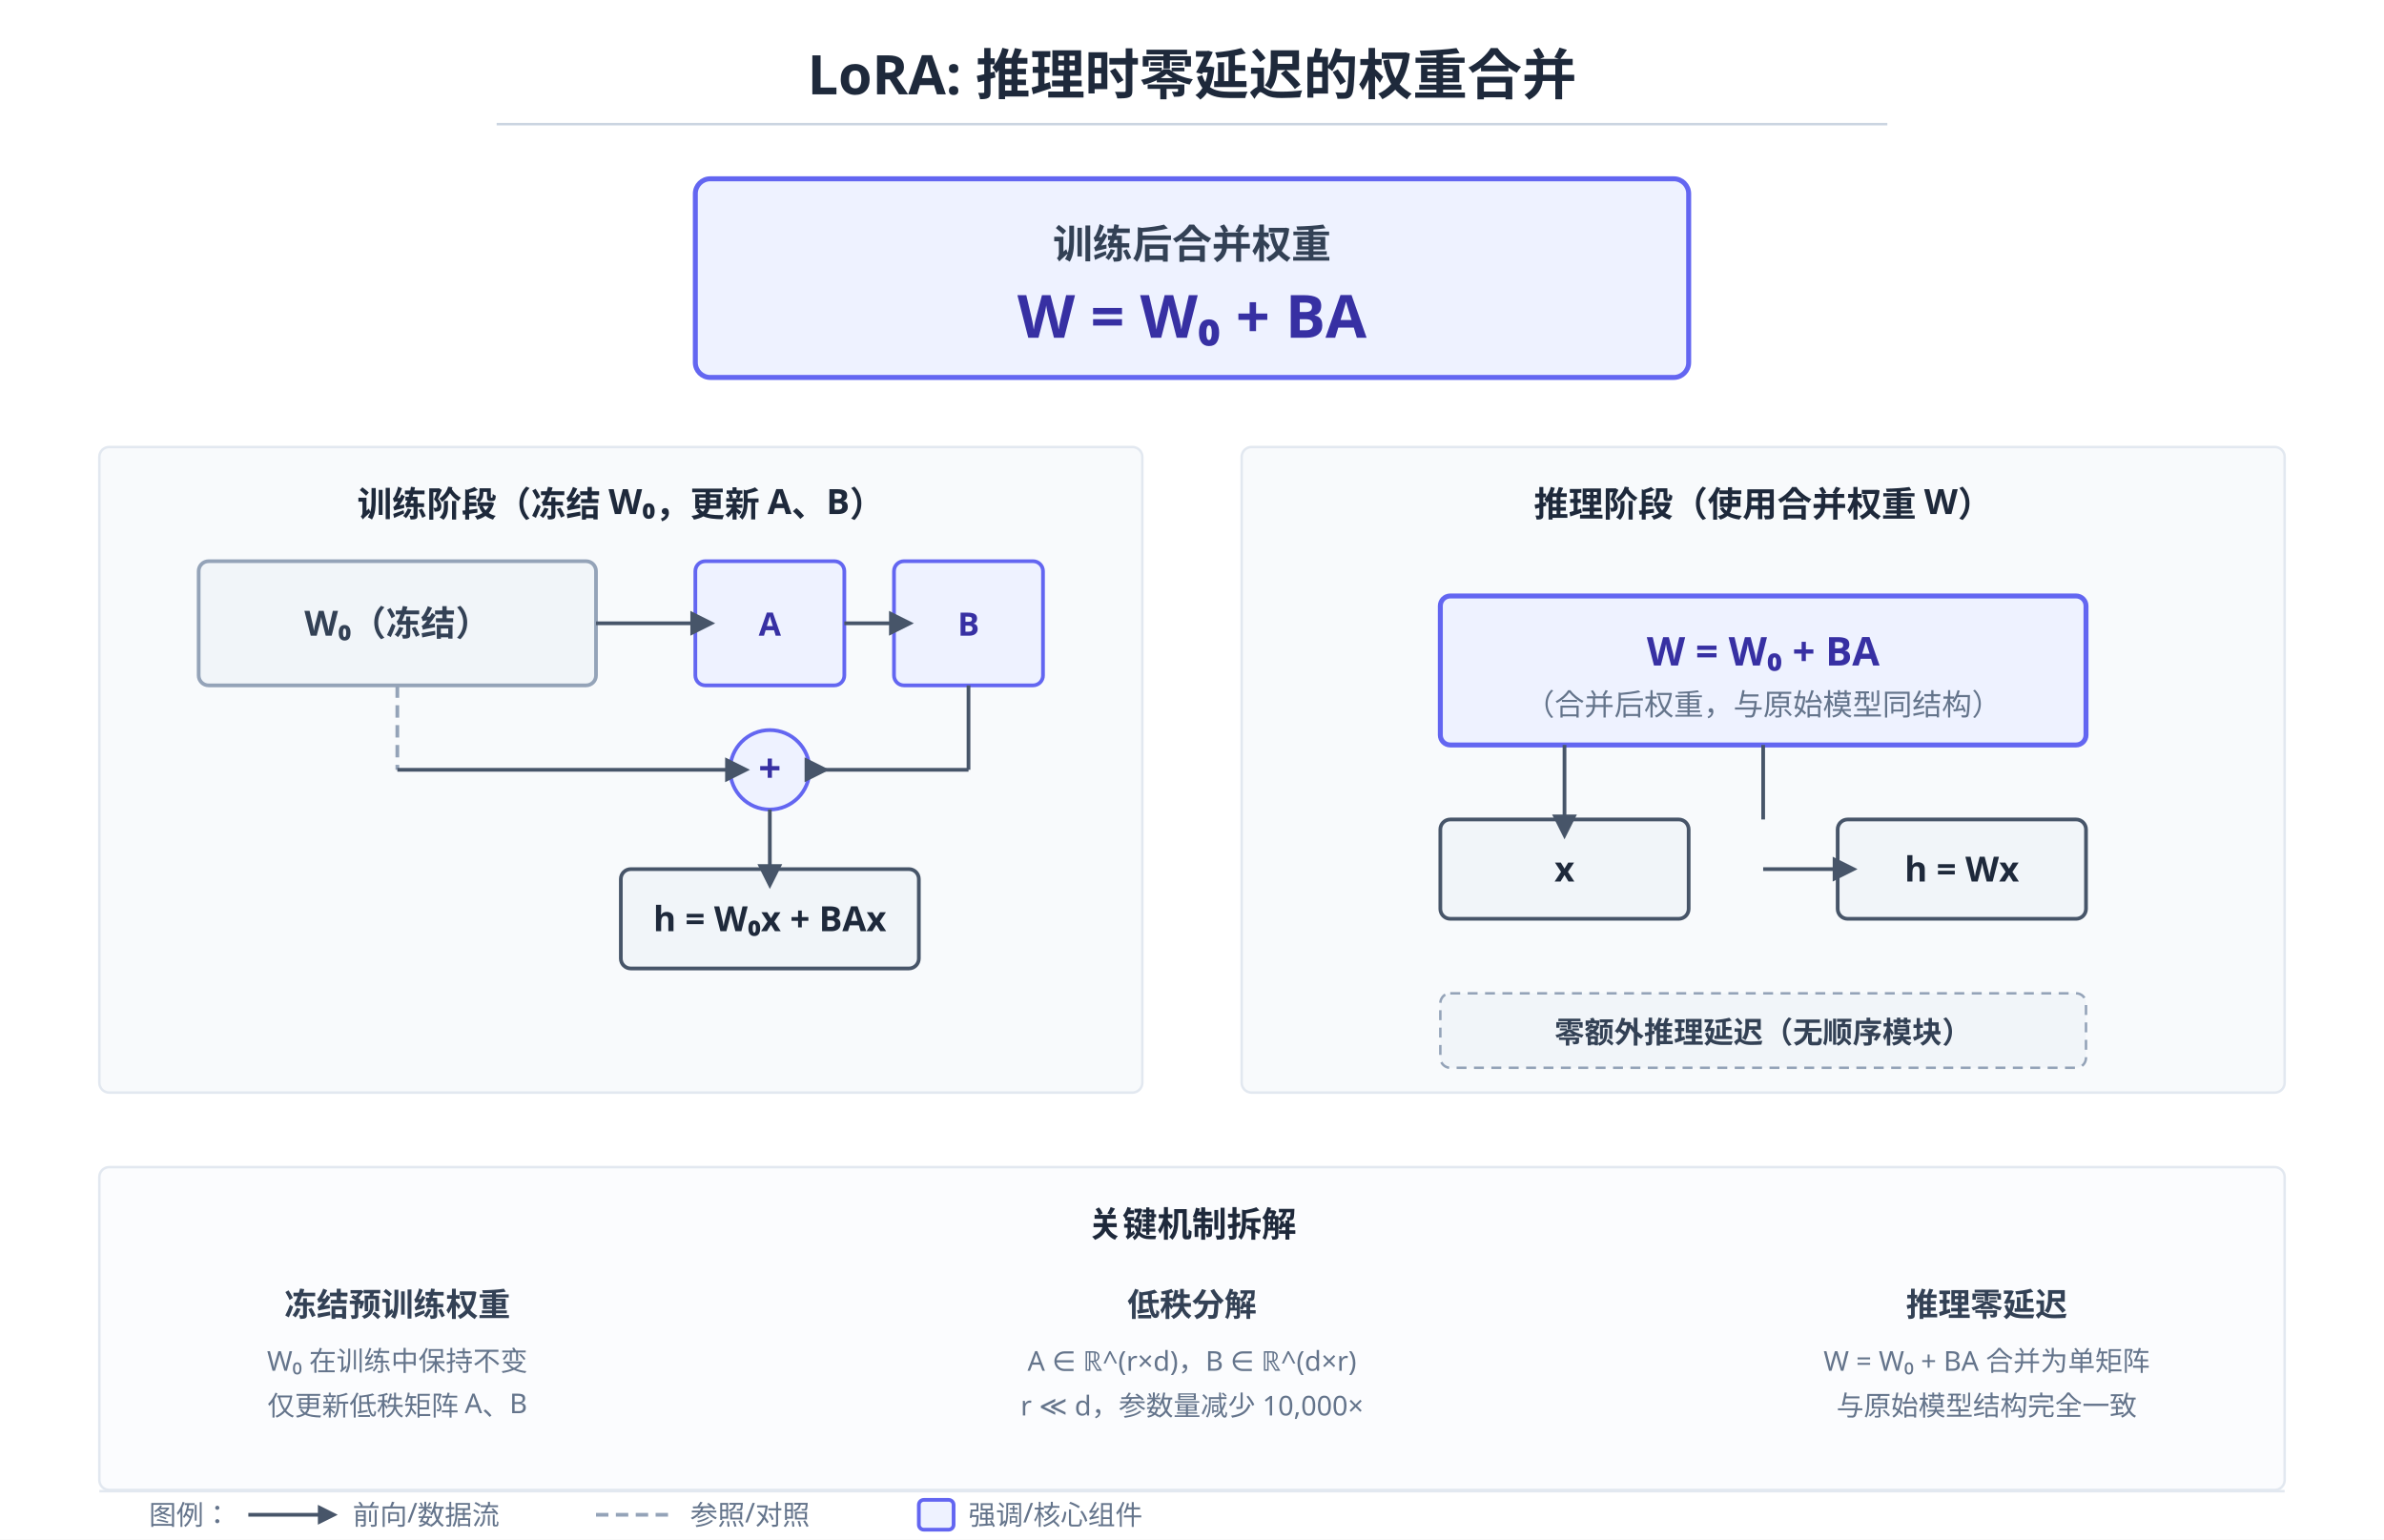
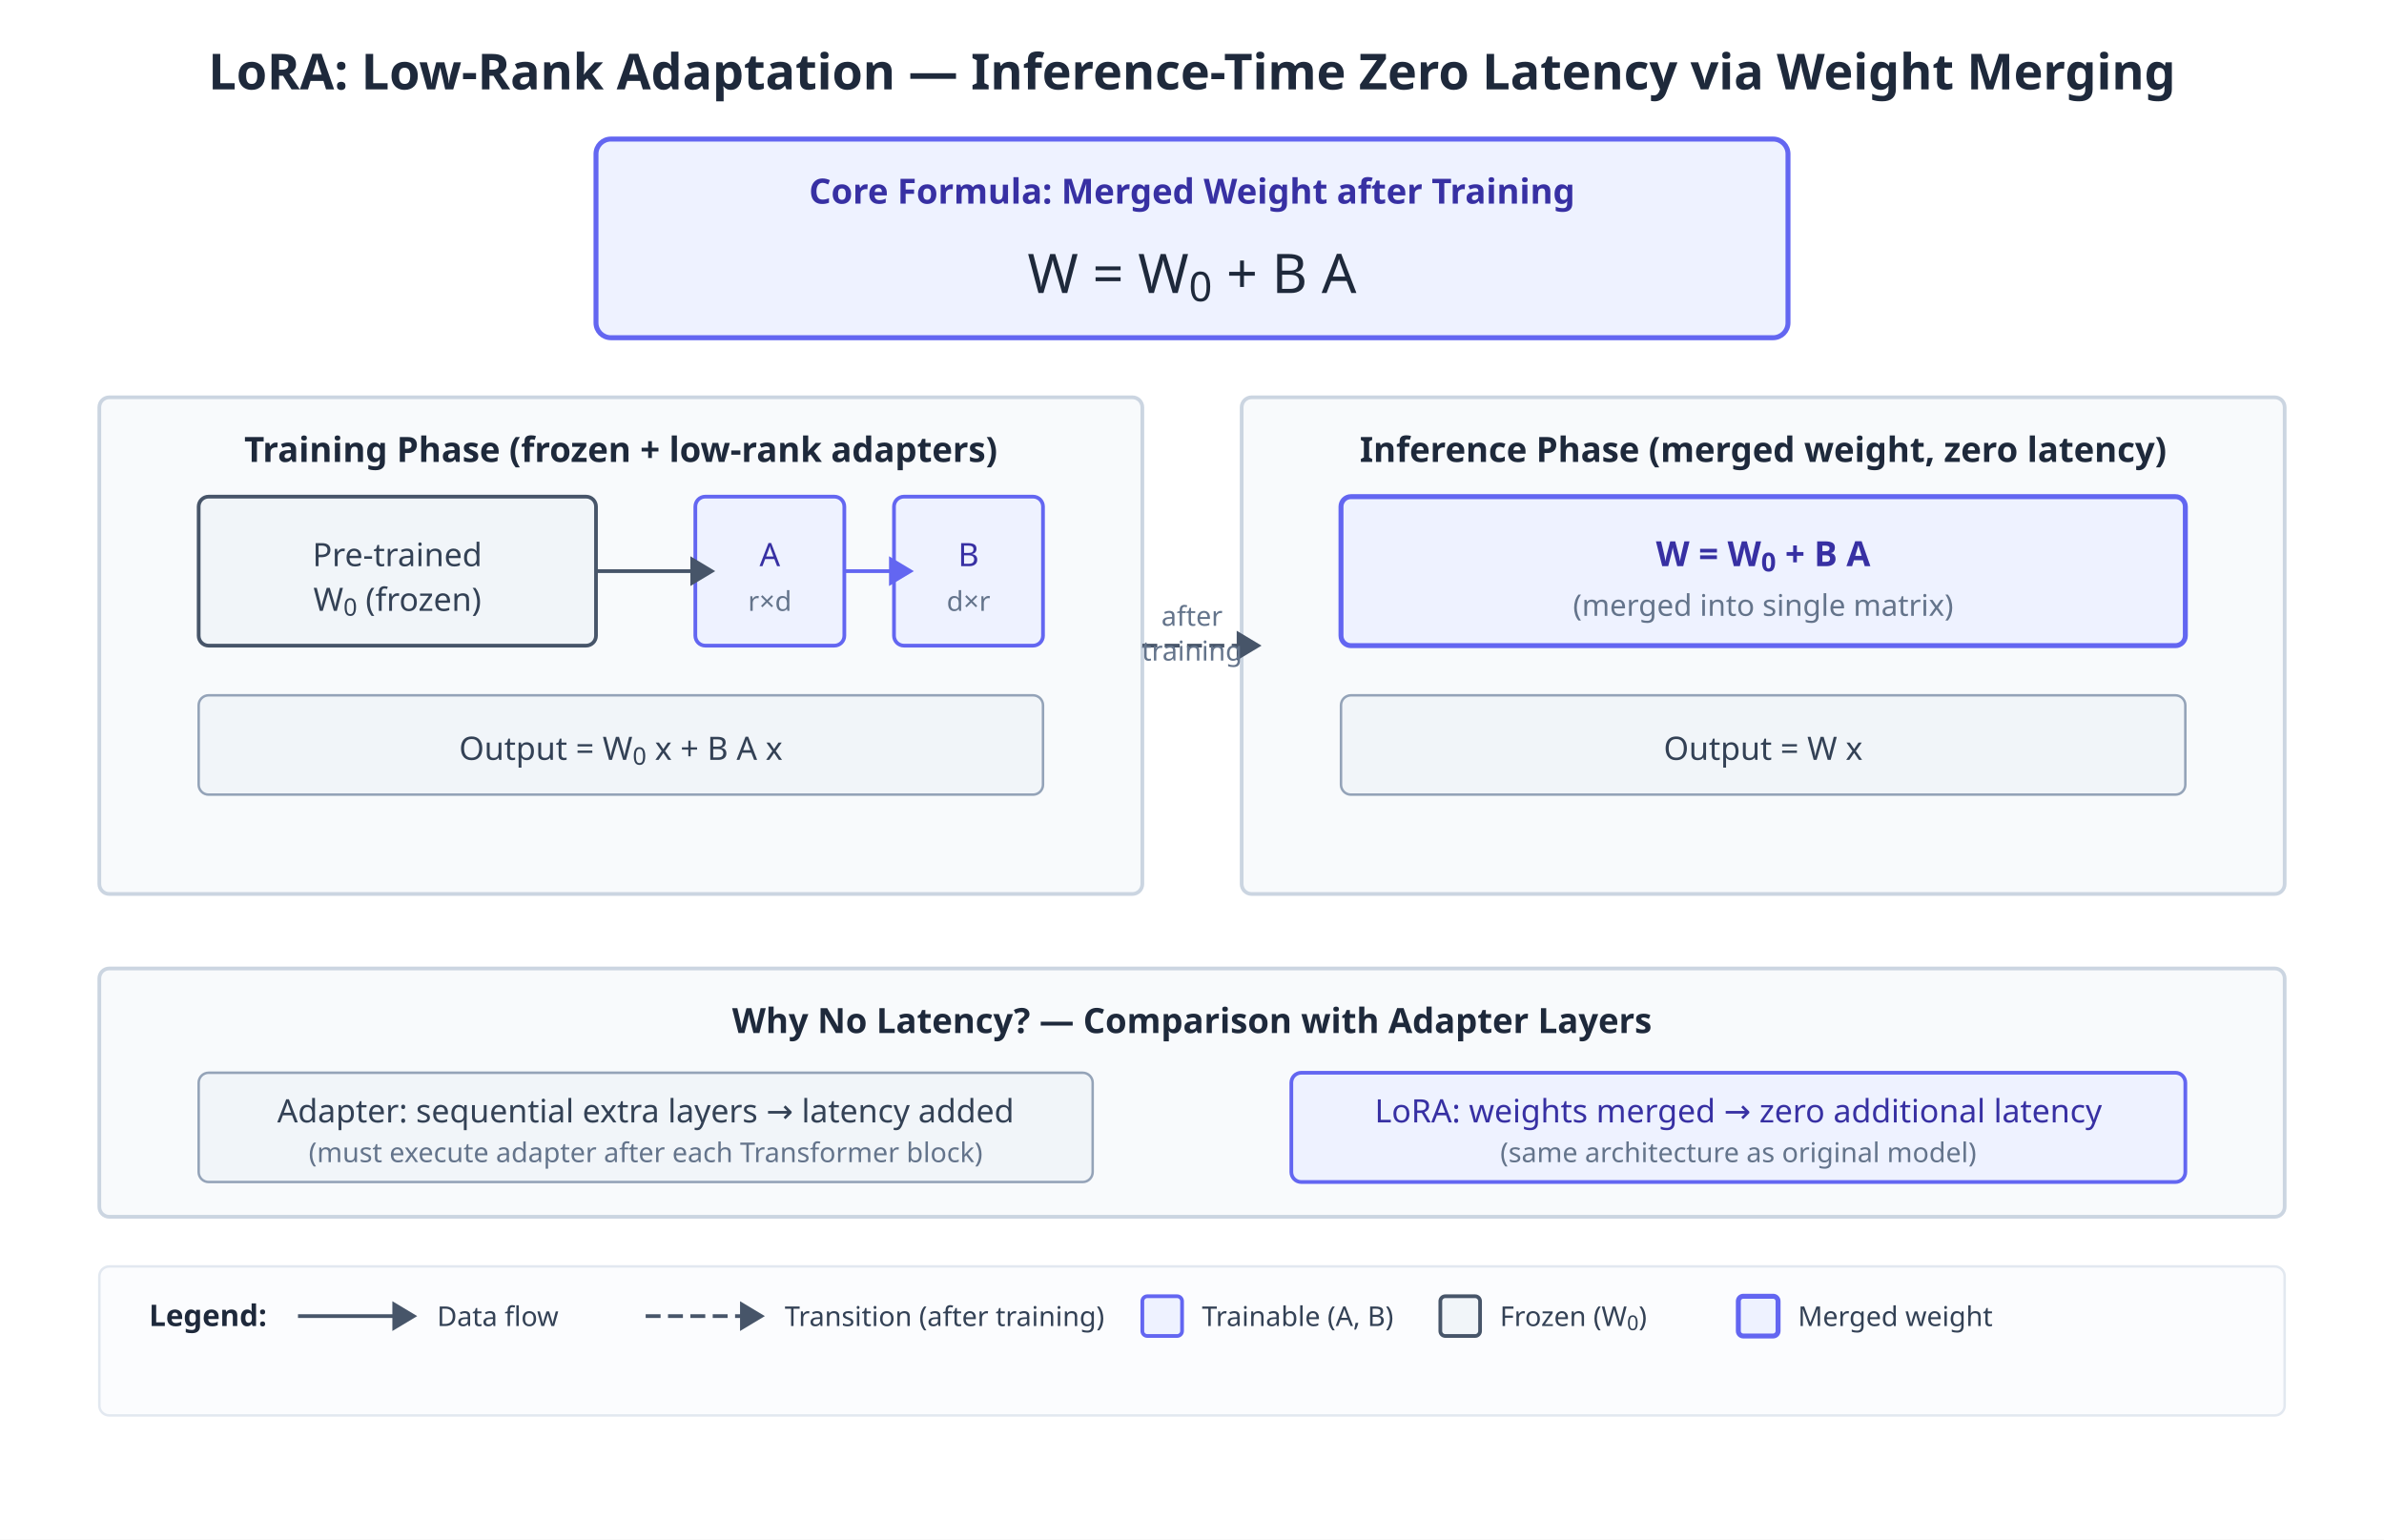
<svg xmlns="http://www.w3.org/2000/svg" viewBox="0 0 960 620" font-family="'Segoe UI','PingFang SC','Microsoft YaHei',sans-serif" width="960" height="620">
  <rect x="0" y="0" width="960" height="620" fill="#ffffff" />
-   <text x="480" y="38" text-anchor="middle" font-size="22" font-weight="700" fill="#1e293b">LoRA: 推理时零延迟的权重合并</text>
-   <line x1="200" y1="50" x2="760" y2="50" stroke="#cbd5e1" stroke-width="1" />
-   <rect x="280" y="72" width="400" height="80" rx="6" fill="#eef2ff" stroke="#6366f1" stroke-width="2" />
-   <text x="480" y="104" text-anchor="middle" font-size="16" fill="#334155" font-weight="600">训练后合并权重</text>
-   <text x="480" y="136" text-anchor="middle" font-size="24" font-weight="700" fill="#3730a3">W = W₀ + BA</text>
-   <rect x="40" y="180" width="420" height="260" rx="4" fill="#f8fafc" stroke="#e2e8f0" stroke-width="1" />
-   <text x="250" y="208" text-anchor="middle" font-size="14" font-weight="600" fill="#1e293b">训练阶段（冻结 W₀，更新 A、B）</text>
-   <rect x="80" y="226" width="160" height="50" rx="4" fill="#f1f5f9" stroke="#94a3b8" stroke-width="1.5" />
-   <text x="160" y="256" text-anchor="middle" font-size="14" font-weight="600" fill="#334155">W₀（冻结）</text>
-   <rect x="280" y="226" width="60" height="50" rx="4" fill="#eef2ff" stroke="#6366f1" stroke-width="1.5" />
-   <text x="310" y="256" text-anchor="middle" font-size="13" font-weight="600" fill="#3730a3">A</text>
-   <rect x="360" y="226" width="60" height="50" rx="4" fill="#eef2ff" stroke="#6366f1" stroke-width="1.5" />
-   <text x="390" y="256" text-anchor="middle" font-size="13" font-weight="600" fill="#3730a3">B</text>
-   <line x1="240" y1="251" x2="280" y2="251" stroke="#475569" stroke-width="1.5" />
-   <polygon points="278,246 288,251 278,256" fill="#475569" />
-   <line x1="340" y1="251" x2="360" y2="251" stroke="#475569" stroke-width="1.5" />
-   <polygon points="358,246 368,251 358,256" fill="#475569" />
-   <circle cx="310" cy="310" r="16" fill="#eef2ff" stroke="#6366f1" stroke-width="1.5" />
-   <text x="310" y="315" text-anchor="middle" font-size="16" font-weight="700" fill="#3730a3">+</text>
-   <line x1="160" y1="276" x2="160" y2="310" stroke="#94a3b8" stroke-width="1.5" stroke-dasharray="5,3" />
-   <line x1="160" y1="310" x2="294" y2="310" stroke="#475569" stroke-width="1.5" />
-   <polygon points="292,305 302,310 292,315" fill="#475569" />
-   <line x1="390" y1="276" x2="390" y2="310" stroke="#475569" stroke-width="1.5" />
-   <line x1="390" y1="310" x2="326" y2="310" stroke="#475569" stroke-width="1.5" />
-   <polygon points="324,305 334,310 324,315" fill="#475569" />
-   <rect x="250" y="350" width="120" height="40" rx="4" fill="#f1f5f9" stroke="#475569" stroke-width="1.5" />
-   <text x="310" y="375" text-anchor="middle" font-size="14" font-weight="600" fill="#1e293b">h = W₀x + BAx</text>
-   <line x1="310" y1="326" x2="310" y2="350" stroke="#475569" stroke-width="1.5" />
-   <polygon points="305,348 310,358 315,348" fill="#475569" />
-   <rect x="500" y="180" width="420" height="260" rx="4" fill="#f8fafc" stroke="#e2e8f0" stroke-width="1" />
-   <text x="710" y="208" text-anchor="middle" font-size="14" font-weight="600" fill="#1e293b">推理阶段（使用合并权重 W）</text>
-   <rect x="580" y="240" width="260" height="60" rx="4" fill="#eef2ff" stroke="#6366f1" stroke-width="2" />
-   <text x="710" y="268" text-anchor="middle" font-size="16" font-weight="700" fill="#3730a3">W = W₀ + BA</text>
-   <text x="710" y="288" text-anchor="middle" font-size="12" fill="#64748b">（合并后权重，与原始模型同结构）</text>
-   <rect x="580" y="330" width="100" height="40" rx="4" fill="#f1f5f9" stroke="#475569" stroke-width="1.5" />
-   <text x="630" y="355" text-anchor="middle" font-size="14" font-weight="600" fill="#1e293b">x</text>
-   <rect x="740" y="330" width="100" height="40" rx="4" fill="#f1f5f9" stroke="#475569" stroke-width="1.5" />
-   <text x="790" y="355" text-anchor="middle" font-size="14" font-weight="600" fill="#1e293b">h = Wx</text>
-   <line x1="630" y1="300" x2="630" y2="330" stroke="#475569" stroke-width="1.5" />
-   <polygon points="625,328 630,338 635,328" fill="#475569" />
-   <line x1="710" y1="300" x2="710" y2="330" stroke="#475569" stroke-width="1.5" />
-   <line x1="710" y1="350" x2="740" y2="350" stroke="#475569" stroke-width="1.5" />
-   <polygon points="738,345 748,350 738,355" fill="#475569" />
-   <rect x="580" y="400" width="260" height="30" rx="4" fill="#f1f5f9" stroke="#94a3b8" stroke-width="1" stroke-dasharray="4,3" />
-   <text x="710" y="420" text-anchor="middle" font-size="12" font-weight="600" fill="#334155">零额外推理延迟（无顺序模块）</text>
-   <rect x="40" y="470" width="880" height="130" rx="4" fill="#fbfcfe" stroke="#e2e8f0" stroke-width="1" />
-   <text x="480" y="498" text-anchor="middle" font-size="14" font-weight="600" fill="#1e293b">关键机制拆解</text>
-   <text x="160" y="530" text-anchor="middle" font-size="13" font-weight="600" fill="#334155">冻结预训练权重</text>
-   <text x="160" y="552" text-anchor="middle" font-size="11" fill="#64748b">W₀ 在训练中保持不变</text>
-   <text x="160" y="570" text-anchor="middle" font-size="11" fill="#64748b">仅更新低秩矩阵 A、B</text>
-   <text x="480" y="530" text-anchor="middle" font-size="13" font-weight="600" fill="#334155">低秩分解</text>
-   <text x="480" y="552" text-anchor="middle" font-size="11" fill="#64748b">A ∈ ℝ^(r×d)，B ∈ ℝ^(d×r)</text>
-   <text x="480" y="570" text-anchor="middle" font-size="11" fill="#64748b">r ≪ d，参数量减少 10,000×</text>
-   <text x="800" y="530" text-anchor="middle" font-size="13" font-weight="600" fill="#334155">推理零延迟</text>
-   <text x="800" y="552" text-anchor="middle" font-size="11" fill="#64748b">W = W₀ + BA 合并为单矩阵</text>
-   <text x="800" y="570" text-anchor="middle" font-size="11" fill="#64748b">与原始模型结构完全一致</text>
-   <rect x="40" y="600" width="880" height="1" fill="#e2e8f0" />
-   <text x="60" y="614" font-size="11" fill="#64748b">图例：</text>
-   <line x1="100" y1="610" x2="130" y2="610" stroke="#475569" stroke-width="1.5" />
-   <polygon points="128,606 136,610 128,614" fill="#475569" />
-   <text x="142" y="614" font-size="11" fill="#64748b">前向/数据流</text>
-   <line x1="240" y1="610" x2="270" y2="610" stroke="#94a3b8" stroke-width="1.5" stroke-dasharray="5,3" />
-   <text x="278" y="614" font-size="11" fill="#64748b">参照/对照</text>
-   <rect x="370" y="604" width="14" height="12" rx="2" fill="#eef2ff" stroke="#6366f1" stroke-width="1.5" />
-   <text x="390" y="614" font-size="11" fill="#64748b">强调/核心组件</text>
+   <text x="480" y="36" font-size="20" font-weight="bold" fill="#1e293b" text-anchor="middle">LoRA: Low-Rank Adaptation — Inference-Time Zero Latency via Weight Merging</text>
+   <rect x="240" y="56" width="480" height="80" rx="6" fill="#eef2ff" stroke="#6366f1" stroke-width="2" />
+   <text x="480" y="82" font-size="14" fill="#3730a3" text-anchor="middle" font-weight="bold">Core Formula: Merged Weight after Training</text>
+   <text x="480" y="118" font-size="22" fill="#1e293b" text-anchor="middle" font-family="'Segoe UI','PingFang SC','Microsoft YaHei',sans-serif">
+     W = W<tspan baseline-shift="sub" font-size="75%">0</tspan> + B A
+   </text>
+   <rect x="40" y="160" width="420" height="200" rx="4" fill="#f8fafc" stroke="#cbd5e1" stroke-width="1.5" />
+   <text x="250" y="186" font-size="14" font-weight="bold" fill="#1e293b" text-anchor="middle">Training Phase (frozen + low-rank adapters)</text>
+   <rect x="80" y="200" width="160" height="60" rx="4" fill="#f1f5f9" stroke="#475569" stroke-width="1.5" />
+   <text x="160" y="228" font-size="13" fill="#334155" text-anchor="middle">Pre-trained</text>
+   <text x="160" y="246" font-size="13" fill="#334155" text-anchor="middle">W<tspan baseline-shift="sub" font-size="75%">0</tspan> (frozen)</text>
+   <rect x="280" y="200" width="60" height="60" rx="4" fill="#eef2ff" stroke="#6366f1" stroke-width="1.5" />
+   <text x="310" y="228" font-size="13" fill="#3730a3" text-anchor="middle">A</text>
+   <text x="310" y="246" font-size="11" fill="#64748b" text-anchor="middle">r×d</text>
+   <rect x="360" y="200" width="60" height="60" rx="4" fill="#eef2ff" stroke="#6366f1" stroke-width="1.5" />
+   <text x="390" y="228" font-size="13" fill="#3730a3" text-anchor="middle">B</text>
+   <text x="390" y="246" font-size="11" fill="#64748b" text-anchor="middle">d×r</text>
+   <line x1="240" y1="230" x2="280" y2="230" stroke="#475569" stroke-width="1.5" />
+   <polygon points="278,224 288,230 278,236" fill="#475569" />
+   <line x1="340" y1="230" x2="360" y2="230" stroke="#6366f1" stroke-width="1.5" />
+   <polygon points="358,224 368,230 358,236" fill="#6366f1" />
+   <rect x="80" y="280" width="340" height="40" rx="4" fill="#f1f5f9" stroke="#94a3b8" stroke-width="1" />
+   <text x="250" y="306" font-size="13" fill="#334155" text-anchor="middle">Output = W<tspan baseline-shift="sub" font-size="75%">0</tspan> x + B A x</text>
+   <rect x="500" y="160" width="420" height="200" rx="4" fill="#f8fafc" stroke="#cbd5e1" stroke-width="1.5" />
+   <text x="710" y="186" font-size="14" font-weight="bold" fill="#1e293b" text-anchor="middle">Inference Phase (merged weight, zero latency)</text>
+   <rect x="540" y="200" width="340" height="60" rx="4" fill="#eef2ff" stroke="#6366f1" stroke-width="2" />
+   <text x="710" y="228" font-size="14" fill="#3730a3" text-anchor="middle" font-weight="bold">W = W<tspan baseline-shift="sub" font-size="75%">0</tspan> + B A</text>
+   <text x="710" y="248" font-size="12" fill="#64748b" text-anchor="middle">(merged into single matrix)</text>
+   <rect x="540" y="280" width="340" height="40" rx="4" fill="#f1f5f9" stroke="#94a3b8" stroke-width="1" />
+   <text x="710" y="306" font-size="13" fill="#334155" text-anchor="middle">Output = W x</text>
+   <line x1="460" y1="260" x2="500" y2="260" stroke="#475569" stroke-width="1.5" stroke-dasharray="6,3" />
+   <polygon points="498,254 508,260 498,266" fill="#475569" />
+   <text x="480" y="252" font-size="11" fill="#64748b" text-anchor="middle">after</text>
+   <text x="480" y="266" font-size="11" fill="#64748b" text-anchor="middle">training</text>
+   <rect x="40" y="390" width="880" height="100" rx="4" fill="#f8fafc" stroke="#cbd5e1" stroke-width="1.5" />
+   <text x="480" y="416" font-size="14" font-weight="bold" fill="#1e293b" text-anchor="middle">Why No Latency? — Comparison with Adapter Layers</text>
+   <rect x="80" y="432" width="360" height="44" rx="4" fill="#f1f5f9" stroke="#94a3b8" stroke-width="1" />
+   <text x="260" y="452" font-size="13" fill="#334155" text-anchor="middle">Adapter: sequential extra layers → latency added</text>
+   <text x="260" y="468" font-size="11" fill="#64748b" text-anchor="middle">(must execute adapter after each Transformer block)</text>
+   <rect x="520" y="432" width="360" height="44" rx="4" fill="#eef2ff" stroke="#6366f1" stroke-width="1.5" />
+   <text x="700" y="452" font-size="13" fill="#3730a3" text-anchor="middle">LoRA: weights merged → zero additional latency</text>
+   <text x="700" y="468" font-size="11" fill="#64748b" text-anchor="middle">(same architecture as original model)</text>
+   <rect x="40" y="510" width="880" height="60" rx="4" fill="#fbfcfe" stroke="#e2e8f0" stroke-width="1" />
+   <text x="60" y="534" font-size="12" font-weight="bold" fill="#1e293b">Legend:</text>
+   <line x1="120" y1="530" x2="160" y2="530" stroke="#475569" stroke-width="1.5" />
+   <polygon points="158,524 168,530 158,536" fill="#475569" />
+   <text x="176" y="534" font-size="11" fill="#334155">Data flow</text>
+   <line x1="260" y1="530" x2="300" y2="530" stroke="#475569" stroke-width="1.5" stroke-dasharray="6,3" />
+   <polygon points="298,524 308,530 298,536" fill="#475569" />
+   <text x="316" y="534" font-size="11" fill="#334155">Transition (after training)</text>
+   <rect x="460" y="522" width="16" height="16" rx="2" fill="#eef2ff" stroke="#6366f1" stroke-width="1.5" />
+   <text x="484" y="534" font-size="11" fill="#334155">Trainable (A, B)</text>
+   <rect x="580" y="522" width="16" height="16" rx="2" fill="#f1f5f9" stroke="#475569" stroke-width="1.5" />
+   <text x="604" y="534" font-size="11" fill="#334155">Frozen (W<tspan baseline-shift="sub" font-size="75%">0</tspan>)</text>
+   <rect x="700" y="522" width="16" height="16" rx="2" fill="#eef2ff" stroke="#6366f1" stroke-width="2" />
+   <text x="724" y="534" font-size="11" fill="#334155">Merged weight</text>
</svg>
